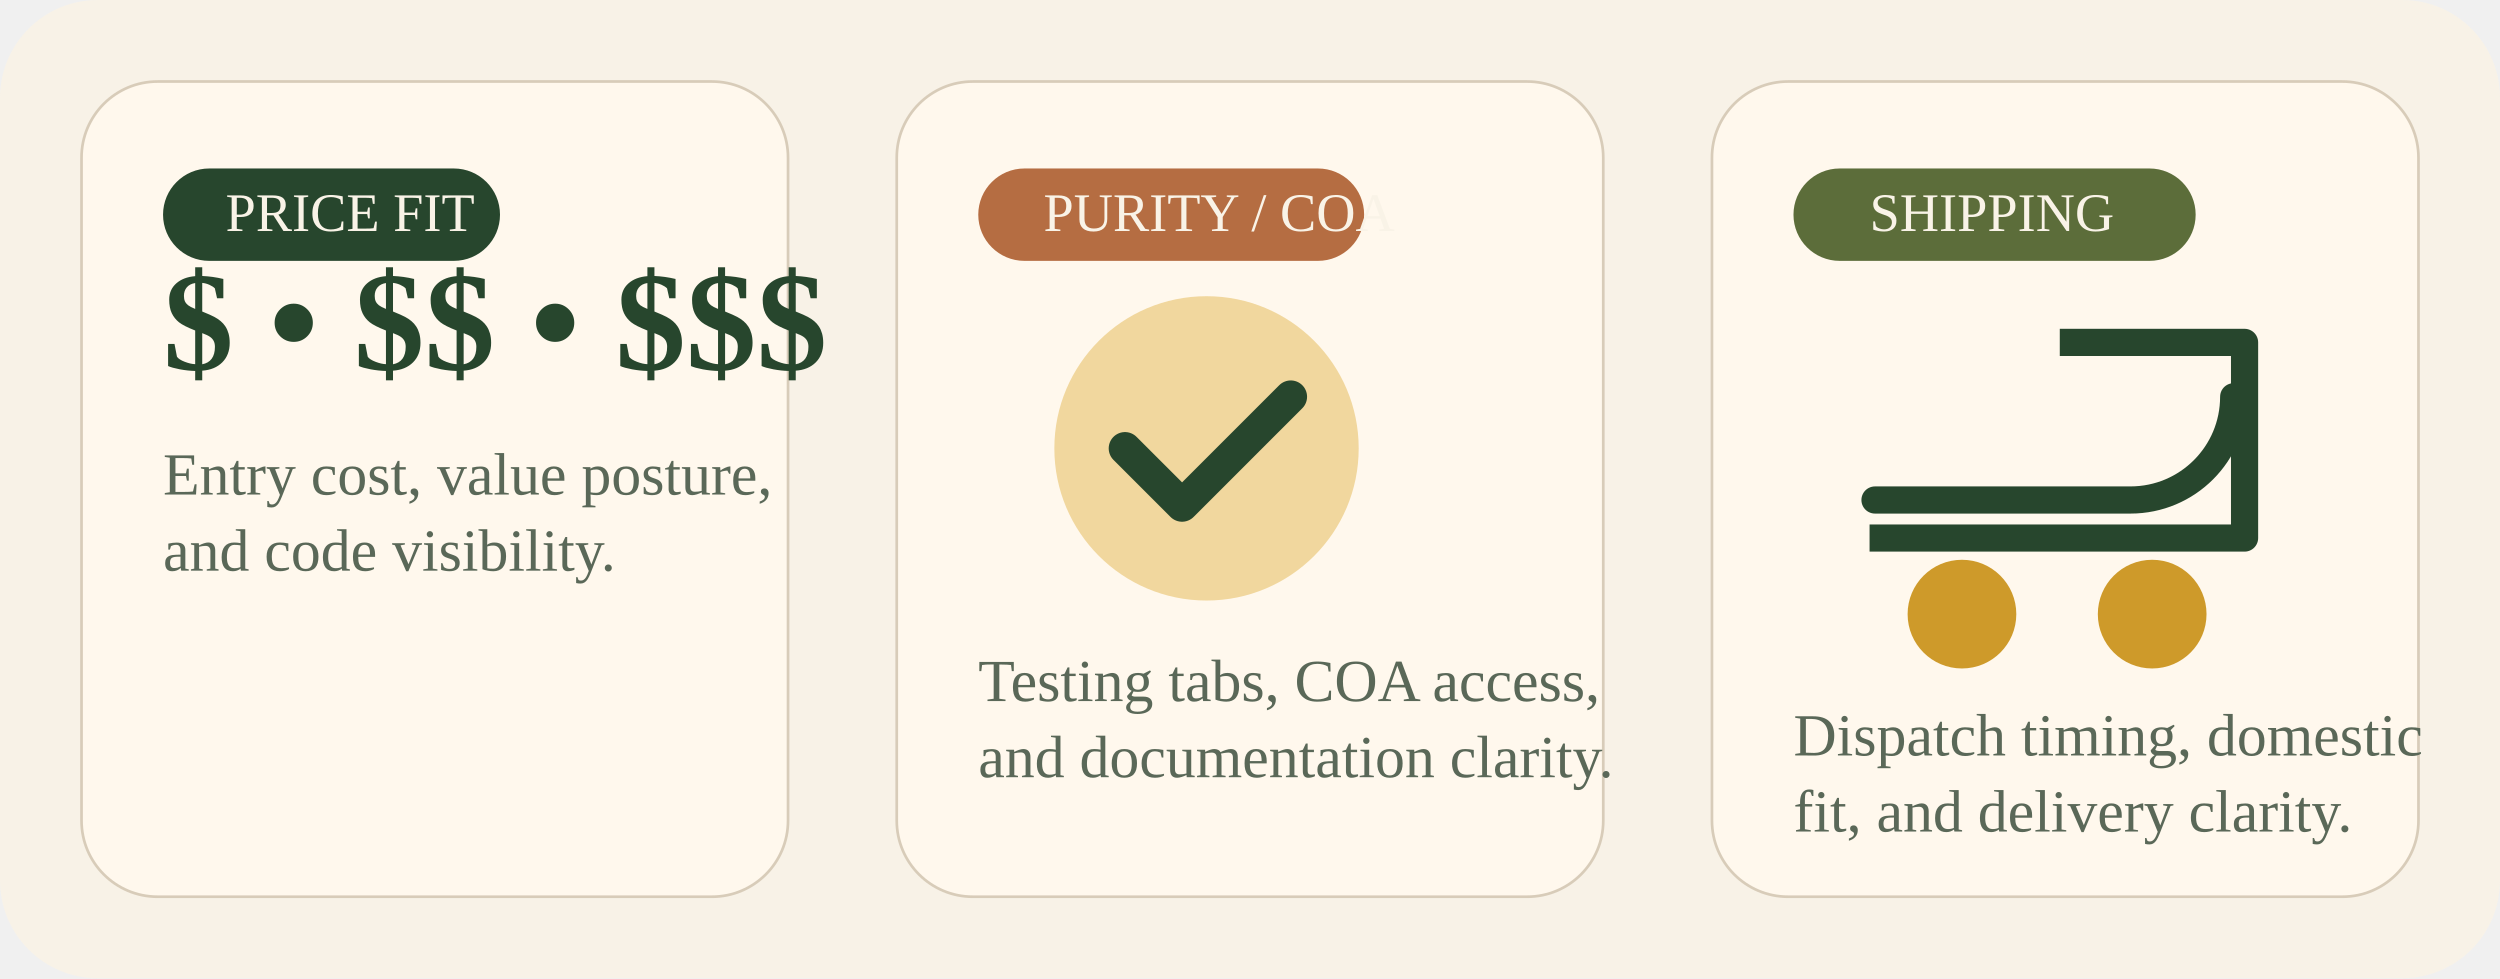
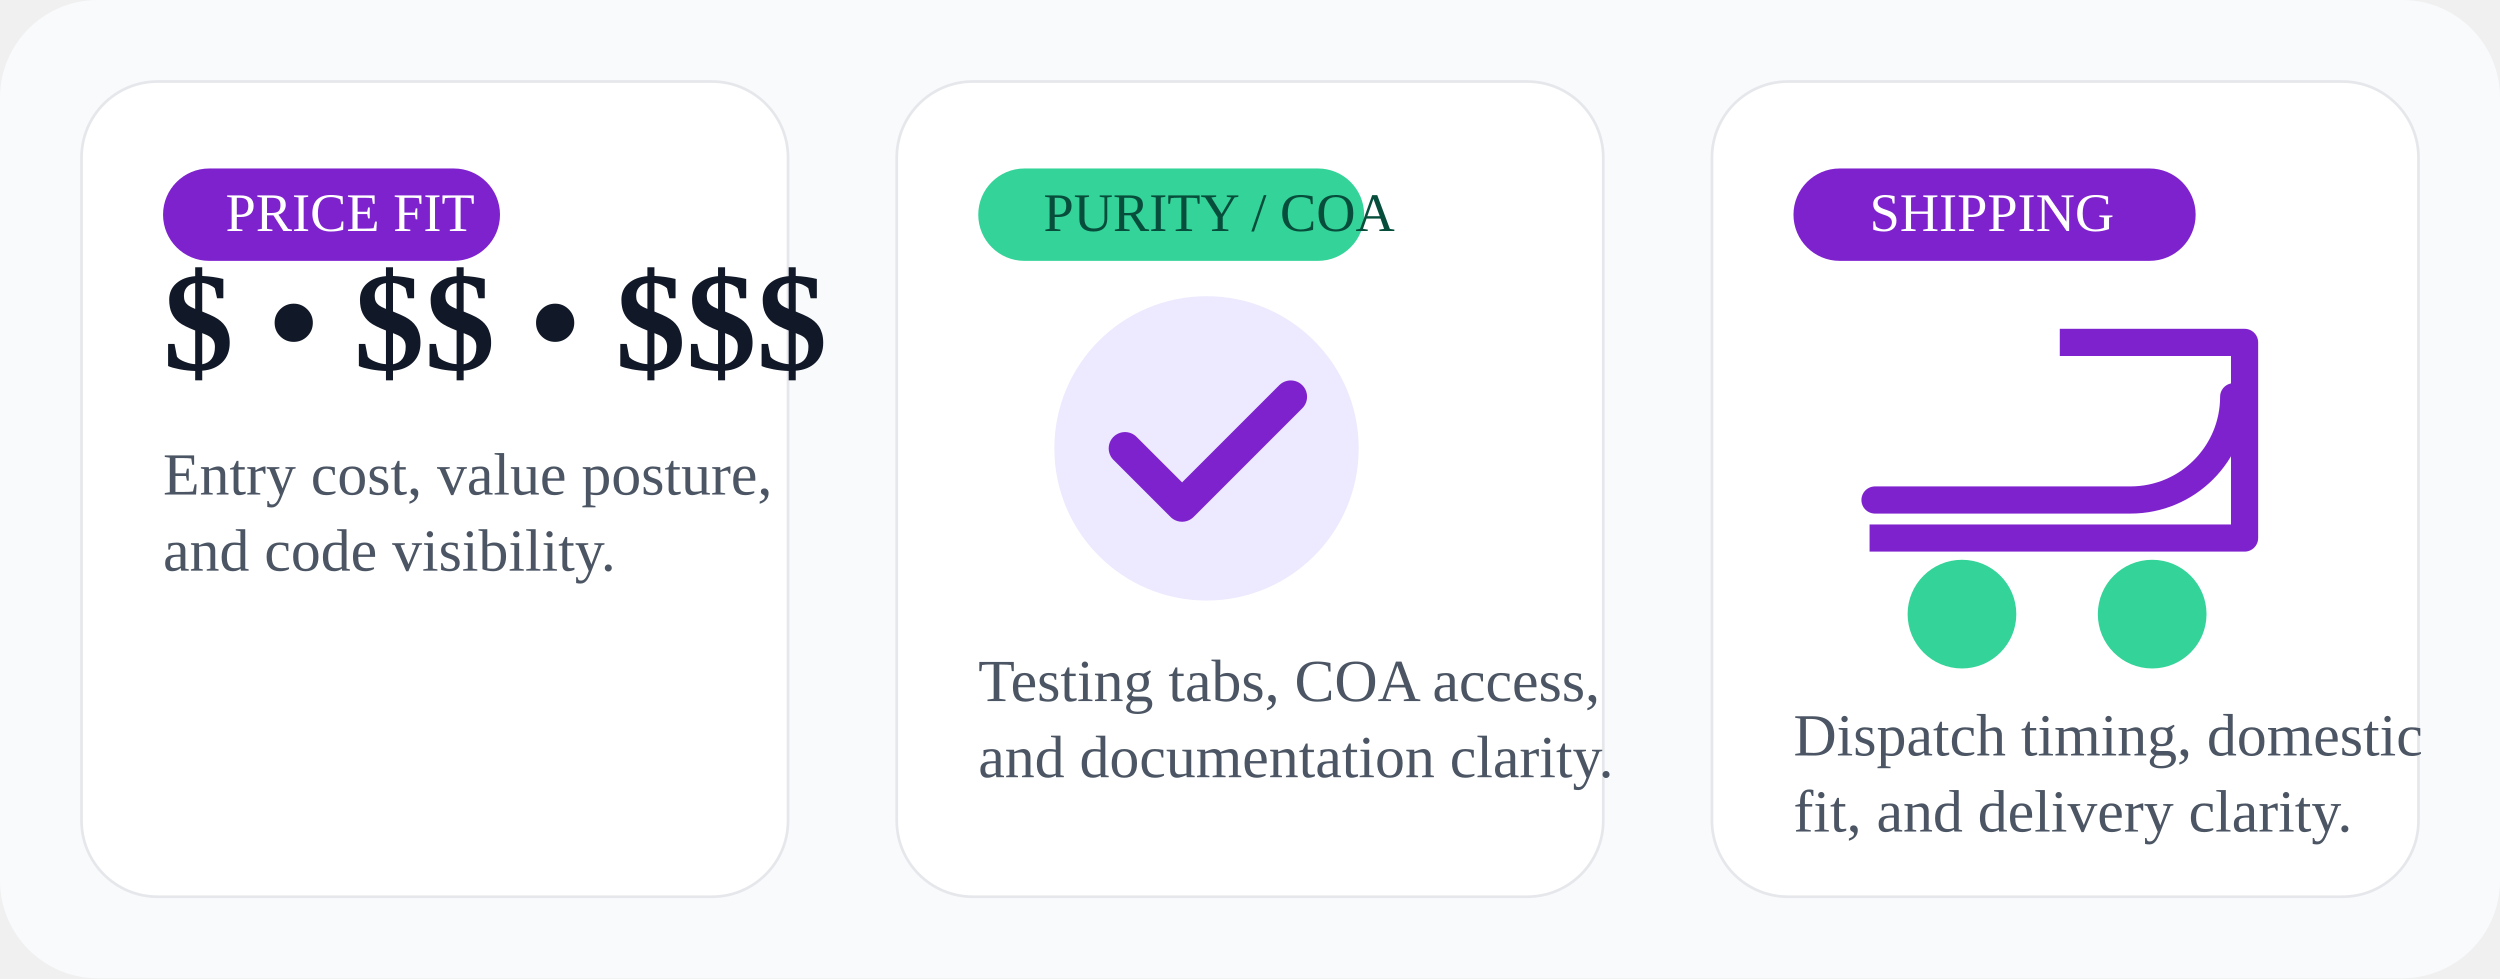
<svg xmlns="http://www.w3.org/2000/svg" width="920" height="360" viewBox="0 0 920 360" fill="none" role="img" aria-labelledby="title desc">
-   <rect width="920" height="360" rx="36" fill="#F8F2E7" />
-   <rect x="30" y="30" width="260" height="300" rx="28" fill="#FFF8ED" stroke="#D8CCB9" />
-   <rect x="330" y="30" width="260" height="300" rx="28" fill="#FFF8ED" stroke="#D8CCB9" />
-   <rect x="630" y="30" width="260" height="300" rx="28" fill="#FFF8ED" stroke="#D8CCB9" />
-   <rect x="60" y="62" width="124" height="34" rx="17" fill="#27462D" />
-   <text x="83" y="85" fill="#F9F3E7" font-family="Georgia, 'Times New Roman', serif" font-size="20">PRICE FIT</text>
-   <text x="60" y="136" fill="#27462D" font-family="Georgia, 'Times New Roman', serif" font-size="52" font-weight="700">$ • $$ • $$$</text>
-   <text x="60" y="182" fill="#5A6858" font-family="Georgia, 'Times New Roman', serif" font-size="22">Entry cost, value posture,</text>
-   <text x="60" y="210" fill="#5A6858" font-family="Georgia, 'Times New Roman', serif" font-size="22">and code visibility.</text>
-   <rect x="360" y="62" width="142" height="34" rx="17" fill="#B56D42" />
-   <text x="384" y="85" fill="#F9F3E7" font-family="Georgia, 'Times New Roman', serif" font-size="20">PURITY / COA</text>
-   <circle cx="444" cy="165" r="56" fill="#F1D79E" />
-   <path d="M414 165L435 186L475 146" stroke="#27462D" stroke-width="12" stroke-linecap="round" stroke-linejoin="round" />
-   <text x="360" y="258" fill="#5A6858" font-family="Georgia, 'Times New Roman', serif" font-size="22">Testing tabs, COA access,</text>
-   <text x="360" y="286" fill="#5A6858" font-family="Georgia, 'Times New Roman', serif" font-size="22">and documentation clarity.</text>
-   <rect x="660" y="62" width="148" height="34" rx="17" fill="#5C6D3A" />
-   <text x="688" y="85" fill="#F9F3E7" font-family="Georgia, 'Times New Roman', serif" font-size="20">SHIPPING</text>
-   <path d="M690 184H784C805 184 822 167 822 146V146" stroke="#27462D" stroke-width="10" stroke-linecap="round" />
-   <path d="M758 126L826 126L826 198L688 198" stroke="#27462D" stroke-width="10" stroke-linejoin="round" />
-   <circle cx="722" cy="226" r="20" fill="#CE9A2A" />
-   <circle cx="792" cy="226" r="20" fill="#CE9A2A" />
-   <text x="660" y="278" fill="#5A6858" font-family="Georgia, 'Times New Roman', serif" font-size="22">Dispatch timing, domestic</text>
-   <text x="660" y="306" fill="#5A6858" font-family="Georgia, 'Times New Roman', serif" font-size="22">fit, and delivery clarity.</text>
+   <rect width="920" height="360" rx="36" fill="#F8FAFC" />
+   <rect x="30" y="30" width="260" height="300" rx="28" fill="#FFFFFF" stroke="#E5E7EB" />
+   <rect x="330" y="30" width="260" height="300" rx="28" fill="#FFFFFF" stroke="#E5E7EB" />
+   <rect x="630" y="30" width="260" height="300" rx="28" fill="#FFFFFF" stroke="#E5E7EB" />
+   <rect x="60" y="62" width="124" height="34" rx="17" fill="#7E22CE" />
+   <text x="83" y="85" fill="#FFFFFF" font-family="Georgia, 'Times New Roman', serif" font-size="20">PRICE FIT</text>
+   <text x="60" y="136" fill="#111827" font-family="Georgia, 'Times New Roman', serif" font-size="52" font-weight="700">$ • $$ • $$$</text>
+   <text x="60" y="182" fill="#4B5563" font-family="Georgia, 'Times New Roman', serif" font-size="22">Entry cost, value posture,</text>
+   <text x="60" y="210" fill="#4B5563" font-family="Georgia, 'Times New Roman', serif" font-size="22">and code visibility.</text>
+   <rect x="360" y="62" width="142" height="34" rx="17" fill="#34D399" />
+   <text x="384" y="85" fill="#064E3B" font-family="Georgia, 'Times New Roman', serif" font-size="20">PURITY / COA</text>
+   <circle cx="444" cy="165" r="56" fill="#EDE9FE" />
+   <path d="M414 165L435 186L475 146" stroke="#7E22CE" stroke-width="12" stroke-linecap="round" stroke-linejoin="round" />
+   <text x="360" y="258" fill="#4B5563" font-family="Georgia, 'Times New Roman', serif" font-size="22">Testing tabs, COA access,</text>
+   <text x="360" y="286" fill="#4B5563" font-family="Georgia, 'Times New Roman', serif" font-size="22">and documentation clarity.</text>
+   <rect x="660" y="62" width="148" height="34" rx="17" fill="#7E22CE" />
+   <text x="688" y="85" fill="#FFFFFF" font-family="Georgia, 'Times New Roman', serif" font-size="20">SHIPPING</text>
+   <path d="M690 184H784C805 184 822 167 822 146V146" stroke="#7E22CE" stroke-width="10" stroke-linecap="round" />
+   <path d="M758 126L826 126L826 198L688 198" stroke="#7E22CE" stroke-width="10" stroke-linejoin="round" />
+   <circle cx="722" cy="226" r="20" fill="#34D399" />
+   <circle cx="792" cy="226" r="20" fill="#34D399" />
+   <text x="660" y="278" fill="#4B5563" font-family="Georgia, 'Times New Roman', serif" font-size="22">Dispatch timing, domestic</text>
+   <text x="660" y="306" fill="#4B5563" font-family="Georgia, 'Times New Roman', serif" font-size="22">fit, and delivery clarity.</text>
</svg>
